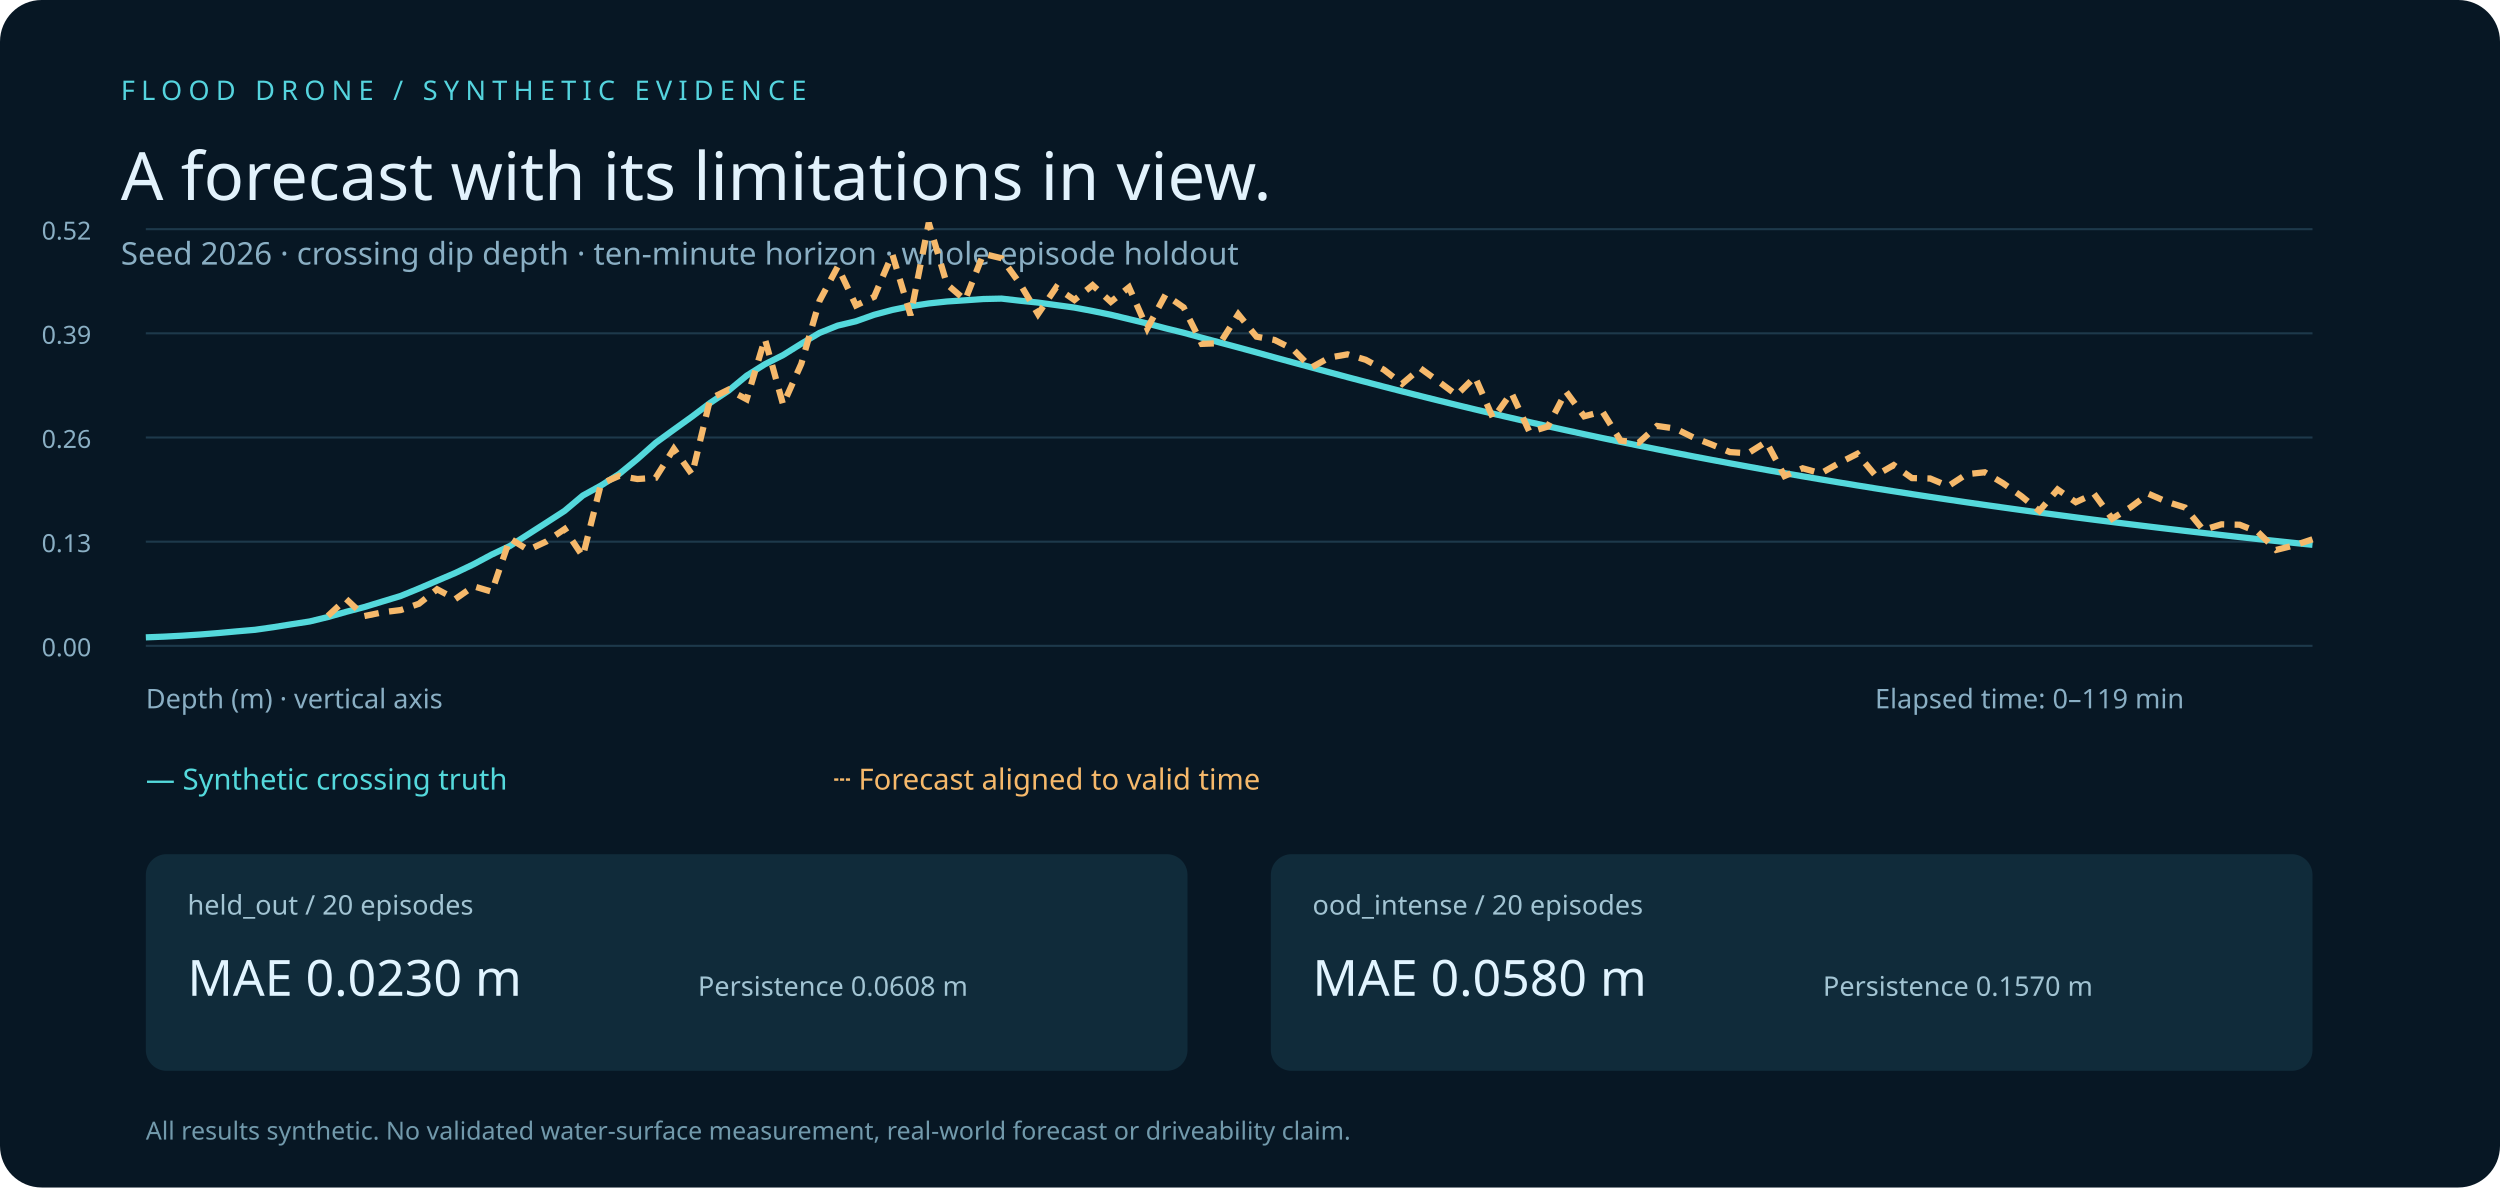
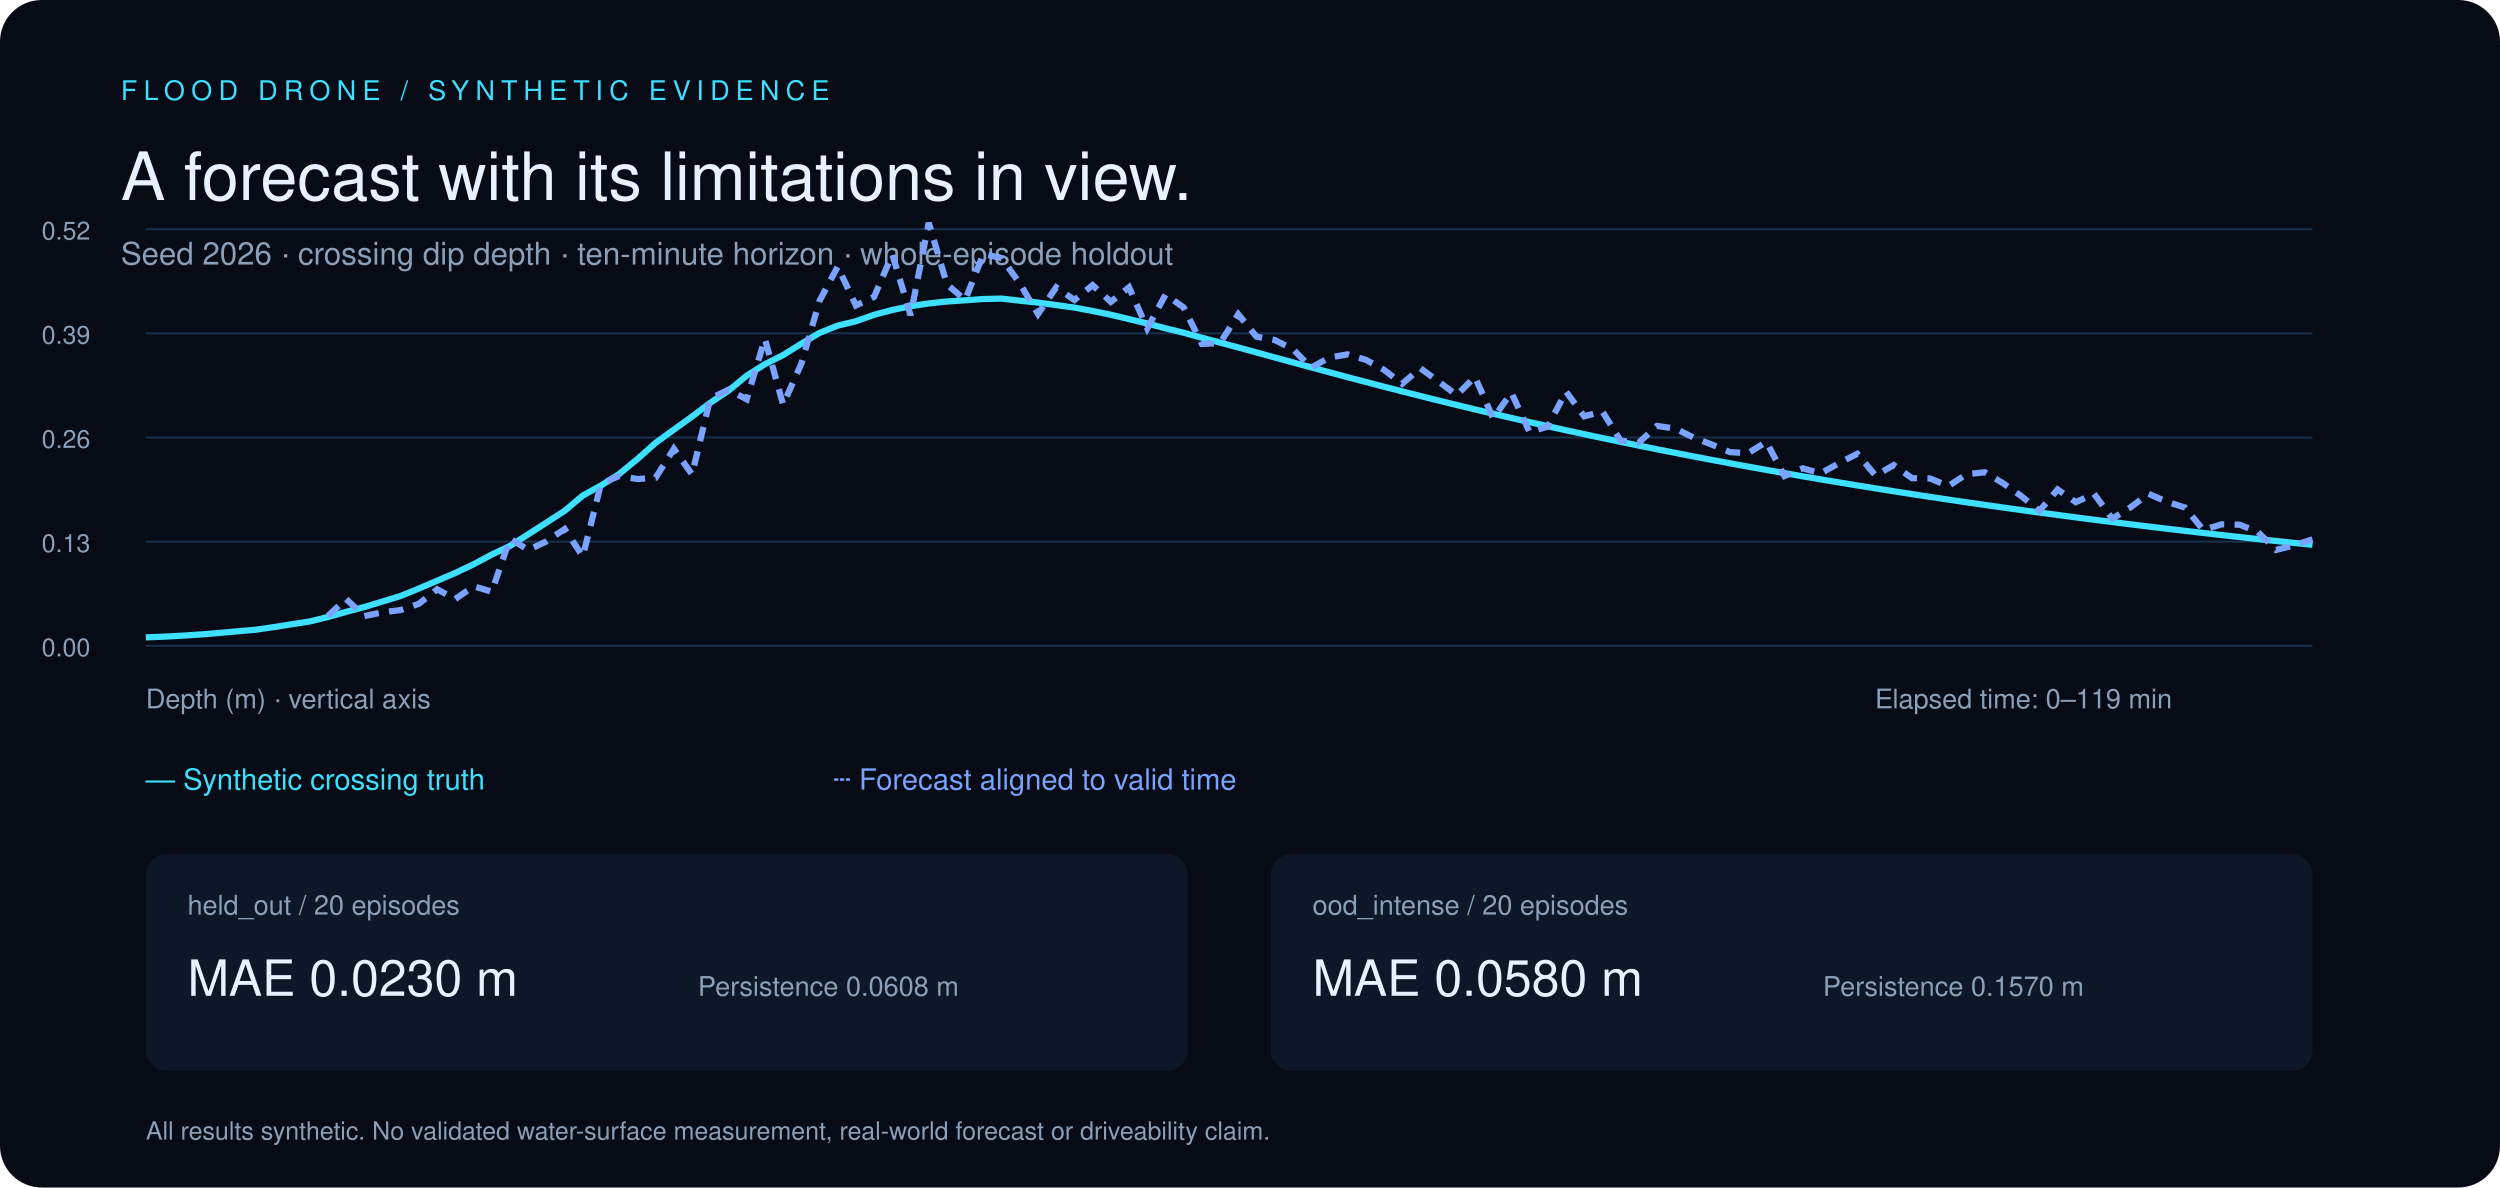
<svg xmlns="http://www.w3.org/2000/svg" width="1200" height="570" viewBox="0 0 1200 570">
-   <rect width="1200" height="570" rx="20" fill="#071724" />
-   <text x="58" y="48" fill="#55d4de" font-family="sans-serif" font-size="13" letter-spacing="3">FLOOD DRONE / SYNTHETIC EVIDENCE</text>
-   <text x="58" y="96" fill="#e2f2fc" font-family="sans-serif" font-size="32">A forecast with its limitations in view.</text>
-   <text x="58" y="127" fill="#8aafc4" font-family="sans-serif" font-size="15">Seed 2026 · crossing dip depth · ten-minute horizon · whole-episode holdout</text>
-   <line x1="70" x2="1110" y1="310" y2="310" stroke="#1d394b" />
-   <text x="20" y="315" fill="#8aafc4" font-family="sans-serif" font-size="12">0.00</text>
-   <line x1="70" x2="1110" y1="260" y2="260" stroke="#1d394b" />
-   <text x="20" y="265" fill="#8aafc4" font-family="sans-serif" font-size="12">0.13</text>
-   <line x1="70" x2="1110" y1="210" y2="210" stroke="#1d394b" />
-   <text x="20" y="215" fill="#8aafc4" font-family="sans-serif" font-size="12">0.26</text>
-   <line x1="70" x2="1110" y1="160" y2="160" stroke="#1d394b" />
-   <text x="20" y="165" fill="#8aafc4" font-family="sans-serif" font-size="12">0.39</text>
-   <line x1="70" x2="1110" y1="110" y2="110" stroke="#1d394b" />
-   <text x="20" y="115" fill="#8aafc4" font-family="sans-serif" font-size="12">0.52</text>
-   <polyline points="70.00,305.93 78.74,305.59 87.48,305.13 96.22,304.55 104.96,303.85 113.70,303.05 122.44,302.30 131.18,301.05 139.92,299.65 148.66,298.30 157.39,296.17 166.13,293.69 174.87,291.38 183.61,288.71 192.35,286.06 201.09,282.48 209.83,278.74 218.57,275.02 227.31,270.85 236.05,266.18 244.79,262.06 253.53,256.47 262.27,250.87 271.01,245.21 279.75,237.86 288.49,233.04 297.23,227.49 305.97,220.33 314.71,212.57 323.45,206.23 332.18,199.95 340.92,193.36 349.66,187.55 358.40,180.32 367.14,174.84 375.88,170.44 384.62,164.99 393.36,159.80 402.10,156.29 410.84,154.21 419.58,151.10 428.32,148.77 437.06,146.98 445.80,145.65 454.54,144.72 463.28,144.14 472.02,143.53 480.76,143.33 489.50,144.34 498.24,145.23 506.97,146.44 515.71,147.64 524.45,149.28 533.19,151.08 541.93,153.18 550.67,155.27 559.41,157.57 568.15,159.72 576.89,162.11 585.63,164.44 594.37,166.78 603.11,169.16 611.85,171.58 620.59,173.96 629.33,176.32 638.07,178.69 646.81,181.04 655.55,183.34 664.29,185.62 673.03,187.87 681.76,190.08 690.50,192.26 699.24,194.40 707.98,196.51 716.72,198.59 725.46,200.62 734.20,202.62 742.94,204.59 751.68,206.52 760.42,208.41 769.16,210.27 777.90,212.10 786.64,213.89 795.38,215.65 804.12,217.38 812.86,219.08 821.60,220.74 830.34,222.38 839.08,223.98 847.82,225.56 856.55,227.11 865.29,228.63 874.03,230.12 882.77,231.58 891.51,233.02 900.25,234.43 908.99,235.81 917.73,237.17 926.47,238.51 935.21,239.81 943.95,241.10 952.69,242.36 961.43,243.60 970.17,244.82 978.91,246.01 987.65,247.18 996.39,248.34 1005.13,249.47 1013.87,250.57 1022.61,251.66 1031.34,252.73 1040.08,253.78 1048.82,254.81 1057.56,255.82 1066.30,256.81 1075.04,257.79 1083.78,258.75 1092.52,259.68 1101.26,260.61 1110.00,261.51" fill="none" stroke="#54d9dc" stroke-width="3" />
-   <polyline points="157.39,295.65 166.13,287.51 174.87,295.72 183.61,293.91 192.35,292.82 201.09,289.81 209.83,282.86 218.57,287.53 227.31,281.40 236.05,284.01 244.79,258.52 253.53,263.97 262.27,259.90 271.01,253.95 279.75,267.05 288.49,232.21 297.23,228.42 305.97,229.94 314.71,229.30 323.45,215.42 332.18,227.73 340.92,191.36 349.66,187.03 358.40,191.66 367.14,162.64 375.88,194.22 384.62,174.64 393.36,144.41 402.10,128.00 410.84,146.60 419.58,142.48 428.32,122.05 437.06,151.32 445.80,106.94 454.54,136.50 463.28,144.00 472.02,121.86 480.76,123.94 489.50,136.03 498.24,150.75 506.97,137.94 515.71,143.99 524.45,136.88 533.19,144.90 541.93,137.90 550.67,157.67 559.41,141.50 568.15,147.55 576.89,165.07 585.63,164.72 594.37,150.85 603.11,161.60 611.85,163.20 620.59,167.59 629.33,176.48 638.07,171.63 646.81,170.09 655.55,172.70 664.29,177.48 673.03,184.23 681.76,176.76 690.50,183.12 699.24,189.63 707.98,180.90 716.72,200.84 725.46,188.49 734.20,207.41 742.94,204.76 751.68,187.95 760.42,199.82 769.16,197.52 777.90,211.53 786.64,212.45 795.38,204.45 804.12,205.70 812.86,210.00 821.60,213.36 830.34,217.00 839.08,217.57 847.82,212.07 856.55,228.49 865.29,224.79 874.03,227.20 882.77,222.26 891.51,217.83 900.25,228.27 908.99,223.25 917.73,229.49 926.47,229.67 935.21,233.32 943.95,227.62 952.69,226.70 961.43,231.94 970.17,238.08 978.91,245.24 987.65,234.95 996.39,241.04 1005.13,237.01 1013.87,248.98 1022.61,243.54 1031.34,237.04 1040.08,240.86 1048.82,243.62 1057.56,254.39 1066.30,251.68 1075.04,251.87 1083.78,255.33 1092.52,263.97 1101.26,261.79 1110.00,258.86" fill="none" stroke="#f6b96b" stroke-width="3" stroke-dasharray="7 5" />
-   <text x="70" y="340" fill="#8aafc4" font-family="sans-serif" font-size="13">Depth (m) · vertical axis</text>
-   <text x="900" y="340" fill="#8aafc4" font-family="sans-serif" font-size="13">Elapsed time: 0–119 min</text>
-   <text x="70" y="379" fill="#54d9dc" font-family="sans-serif" font-size="14">— Synthetic crossing truth</text>
-   <text x="400" y="379" fill="#f6b96b" font-family="sans-serif" font-size="14">┄ Forecast aligned to valid time</text>
-   <rect x="70" y="410" width="500" height="104" rx="10" fill="#102b3a" />
-   <text x="90" y="439" fill="#a2c4d3" font-family="sans-serif" font-size="13">held_out / 20 episodes</text>
-   <text x="90" y="478" fill="#e1f4ff" font-family="sans-serif" font-size="24">MAE 0.0230 m</text>
-   <text x="335" y="478" fill="#a2c4d3" font-family="sans-serif" font-size="13">Persistence 0.0608 m</text>
-   <rect x="610" y="410" width="500" height="104" rx="10" fill="#102b3a" />
-   <text x="630" y="439" fill="#a2c4d3" font-family="sans-serif" font-size="13">ood_intense / 20 episodes</text>
-   <text x="630" y="478" fill="#e1f4ff" font-family="sans-serif" font-size="24">MAE 0.0580 m</text>
-   <text x="875" y="478" fill="#a2c4d3" font-family="sans-serif" font-size="13">Persistence 0.1570 m</text>
-   <text x="70" y="547" fill="#729aac" font-family="sans-serif" font-size="12">All results synthetic. No validated water-surface measurement, real-world forecast or driveability claim.</text>
+   <rect width="1200" height="570" rx="20" fill="#070B16" />
+   <text x="58" y="48" fill="#3EE0FF" font-family="Helvetica Neue, Helvetica, Arial, sans-serif" font-size="13" letter-spacing="3">FLOOD DRONE / SYNTHETIC EVIDENCE</text>
+   <text x="58" y="96" fill="#E8F1FF" font-family="Helvetica Neue, Helvetica, Arial, sans-serif" font-size="32">A forecast with its limitations in view.</text>
+   <text x="58" y="127" fill="#8AA0B8" font-family="Helvetica Neue, Helvetica, Arial, sans-serif" font-size="15">Seed 2026 · crossing dip depth · ten-minute horizon · whole-episode holdout</text>
+   <line x1="70" x2="1110" y1="310" y2="310" stroke="#17304A" />
+   <text x="20" y="315" fill="#8AA0B8" font-family="Helvetica Neue, Helvetica, Arial, sans-serif" font-size="12">0.00</text>
+   <line x1="70" x2="1110" y1="260" y2="260" stroke="#17304A" />
+   <text x="20" y="265" fill="#8AA0B8" font-family="Helvetica Neue, Helvetica, Arial, sans-serif" font-size="12">0.13</text>
+   <line x1="70" x2="1110" y1="210" y2="210" stroke="#17304A" />
+   <text x="20" y="215" fill="#8AA0B8" font-family="Helvetica Neue, Helvetica, Arial, sans-serif" font-size="12">0.26</text>
+   <line x1="70" x2="1110" y1="160" y2="160" stroke="#17304A" />
+   <text x="20" y="165" fill="#8AA0B8" font-family="Helvetica Neue, Helvetica, Arial, sans-serif" font-size="12">0.39</text>
+   <line x1="70" x2="1110" y1="110" y2="110" stroke="#17304A" />
+   <text x="20" y="115" fill="#8AA0B8" font-family="Helvetica Neue, Helvetica, Arial, sans-serif" font-size="12">0.52</text>
+   <polyline points="70.00,305.93 78.74,305.59 87.48,305.13 96.22,304.55 104.96,303.85 113.70,303.05 122.44,302.30 131.18,301.05 139.92,299.65 148.66,298.30 157.39,296.17 166.13,293.69 174.87,291.38 183.61,288.71 192.35,286.06 201.09,282.48 209.83,278.74 218.57,275.02 227.31,270.85 236.05,266.18 244.79,262.06 253.53,256.47 262.27,250.87 271.01,245.21 279.75,237.86 288.49,233.04 297.23,227.49 305.97,220.33 314.71,212.57 323.45,206.23 332.18,199.95 340.92,193.36 349.66,187.55 358.40,180.32 367.14,174.84 375.88,170.44 384.62,164.99 393.36,159.80 402.10,156.29 410.84,154.21 419.58,151.10 428.32,148.77 437.06,146.98 445.80,145.65 454.54,144.72 463.28,144.14 472.02,143.53 480.76,143.33 489.50,144.34 498.24,145.23 506.97,146.44 515.71,147.64 524.45,149.28 533.19,151.08 541.93,153.18 550.67,155.27 559.41,157.57 568.15,159.72 576.89,162.11 585.63,164.44 594.37,166.78 603.11,169.16 611.85,171.58 620.59,173.96 629.33,176.32 638.07,178.69 646.81,181.04 655.55,183.34 664.29,185.62 673.03,187.87 681.76,190.08 690.50,192.26 699.24,194.40 707.98,196.51 716.72,198.59 725.46,200.62 734.20,202.62 742.94,204.59 751.68,206.52 760.42,208.41 769.16,210.27 777.90,212.10 786.64,213.89 795.38,215.65 804.12,217.38 812.86,219.08 821.60,220.74 830.34,222.38 839.08,223.98 847.82,225.56 856.55,227.11 865.29,228.63 874.03,230.12 882.77,231.58 891.51,233.02 900.25,234.43 908.99,235.81 917.73,237.17 926.47,238.51 935.21,239.81 943.95,241.10 952.69,242.36 961.43,243.60 970.17,244.82 978.91,246.01 987.65,247.18 996.39,248.34 1005.13,249.47 1013.87,250.57 1022.61,251.66 1031.34,252.73 1040.08,253.78 1048.82,254.81 1057.56,255.82 1066.30,256.81 1075.04,257.79 1083.78,258.75 1092.52,259.68 1101.26,260.61 1110.00,261.51" fill="none" stroke="#3EE0FF" stroke-width="3" />
+   <polyline points="157.39,295.65 166.13,287.51 174.87,295.72 183.61,293.91 192.35,292.82 201.09,289.81 209.83,282.86 218.57,287.53 227.31,281.40 236.05,284.01 244.79,258.52 253.53,263.97 262.27,259.90 271.01,253.95 279.75,267.05 288.49,232.21 297.23,228.42 305.97,229.94 314.71,229.30 323.45,215.42 332.18,227.73 340.92,191.36 349.66,187.03 358.40,191.66 367.14,162.64 375.88,194.22 384.62,174.64 393.36,144.41 402.10,128.00 410.84,146.60 419.58,142.48 428.32,122.05 437.06,151.32 445.80,106.94 454.54,136.50 463.28,144.00 472.02,121.86 480.76,123.94 489.50,136.03 498.24,150.75 506.97,137.94 515.71,143.99 524.45,136.88 533.19,144.90 541.93,137.90 550.67,157.67 559.41,141.50 568.15,147.55 576.89,165.07 585.63,164.72 594.37,150.85 603.11,161.60 611.85,163.20 620.59,167.59 629.33,176.48 638.07,171.63 646.81,170.09 655.55,172.70 664.29,177.48 673.03,184.23 681.76,176.76 690.50,183.12 699.24,189.63 707.98,180.90 716.72,200.84 725.46,188.49 734.20,207.41 742.94,204.76 751.68,187.95 760.42,199.82 769.16,197.52 777.90,211.53 786.64,212.45 795.38,204.45 804.12,205.70 812.86,210.00 821.60,213.36 830.34,217.00 839.08,217.57 847.82,212.07 856.55,228.49 865.29,224.79 874.03,227.20 882.77,222.26 891.51,217.83 900.25,228.27 908.99,223.25 917.73,229.49 926.47,229.67 935.21,233.32 943.95,227.62 952.69,226.70 961.43,231.94 970.17,238.08 978.91,245.24 987.65,234.95 996.39,241.04 1005.13,237.01 1013.87,248.98 1022.61,243.54 1031.34,237.04 1040.08,240.86 1048.82,243.62 1057.56,254.39 1066.30,251.68 1075.04,251.87 1083.78,255.33 1092.52,263.97 1101.26,261.79 1110.00,258.86" fill="none" stroke="#7AA2FF" stroke-width="3" stroke-dasharray="7 5" />
+   <text x="70" y="340" fill="#8AA0B8" font-family="Helvetica Neue, Helvetica, Arial, sans-serif" font-size="13">Depth (m) · vertical axis</text>
+   <text x="900" y="340" fill="#8AA0B8" font-family="Helvetica Neue, Helvetica, Arial, sans-serif" font-size="13">Elapsed time: 0–119 min</text>
+   <text x="70" y="379" fill="#3EE0FF" font-family="Helvetica Neue, Helvetica, Arial, sans-serif" font-size="14">— Synthetic crossing truth</text>
+   <text x="400" y="379" fill="#7AA2FF" font-family="Helvetica Neue, Helvetica, Arial, sans-serif" font-size="14">┄ Forecast aligned to valid time</text>
+   <rect x="70" y="410" width="500" height="104" rx="10" fill="#0E1728" />
+   <text x="90" y="439" fill="#8AA0B8" font-family="Helvetica Neue, Helvetica, Arial, sans-serif" font-size="13">held_out / 20 episodes</text>
+   <text x="90" y="478" fill="#E8F1FF" font-family="Helvetica Neue, Helvetica, Arial, sans-serif" font-size="24">MAE 0.0230 m</text>
+   <text x="335" y="478" fill="#8AA0B8" font-family="Helvetica Neue, Helvetica, Arial, sans-serif" font-size="13">Persistence 0.0608 m</text>
+   <rect x="610" y="410" width="500" height="104" rx="10" fill="#0E1728" />
+   <text x="630" y="439" fill="#8AA0B8" font-family="Helvetica Neue, Helvetica, Arial, sans-serif" font-size="13">ood_intense / 20 episodes</text>
+   <text x="630" y="478" fill="#E8F1FF" font-family="Helvetica Neue, Helvetica, Arial, sans-serif" font-size="24">MAE 0.0580 m</text>
+   <text x="875" y="478" fill="#8AA0B8" font-family="Helvetica Neue, Helvetica, Arial, sans-serif" font-size="13">Persistence 0.1570 m</text>
+   <text x="70" y="547" fill="#8AA0B8" font-family="Helvetica Neue, Helvetica, Arial, sans-serif" font-size="12">All results synthetic. No validated water-surface measurement, real-world forecast or driveability claim.</text>
</svg>
